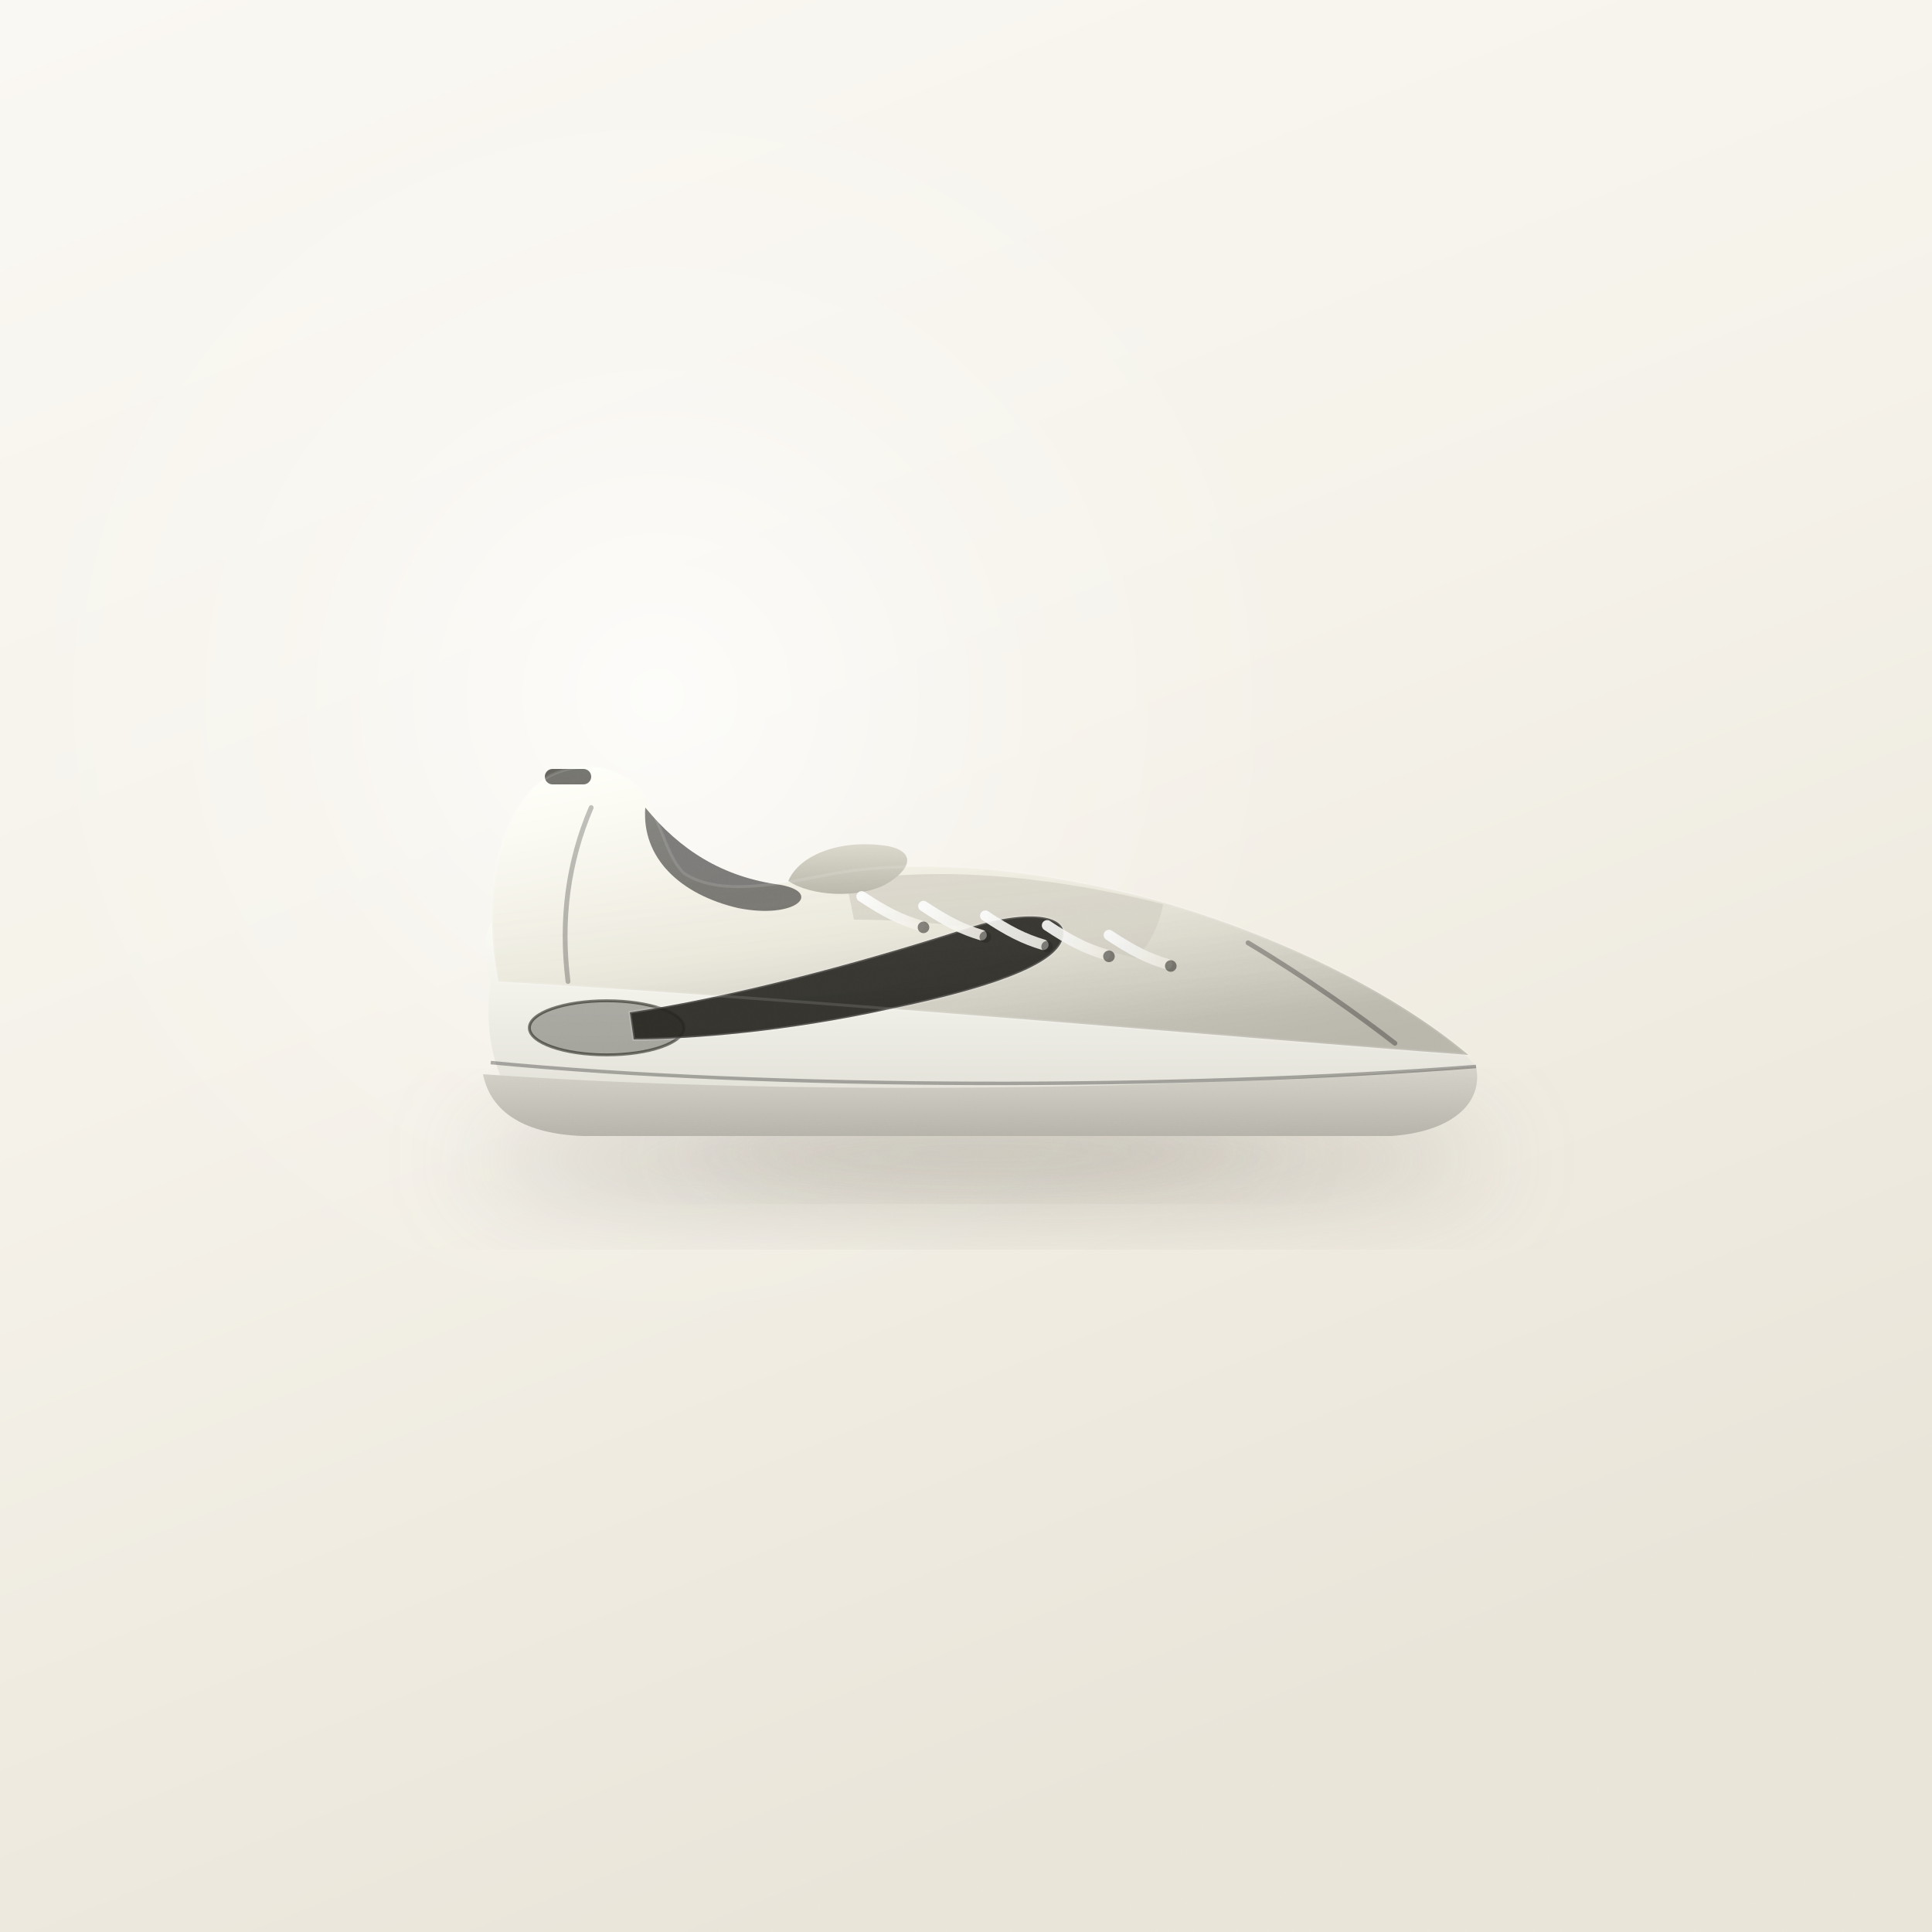
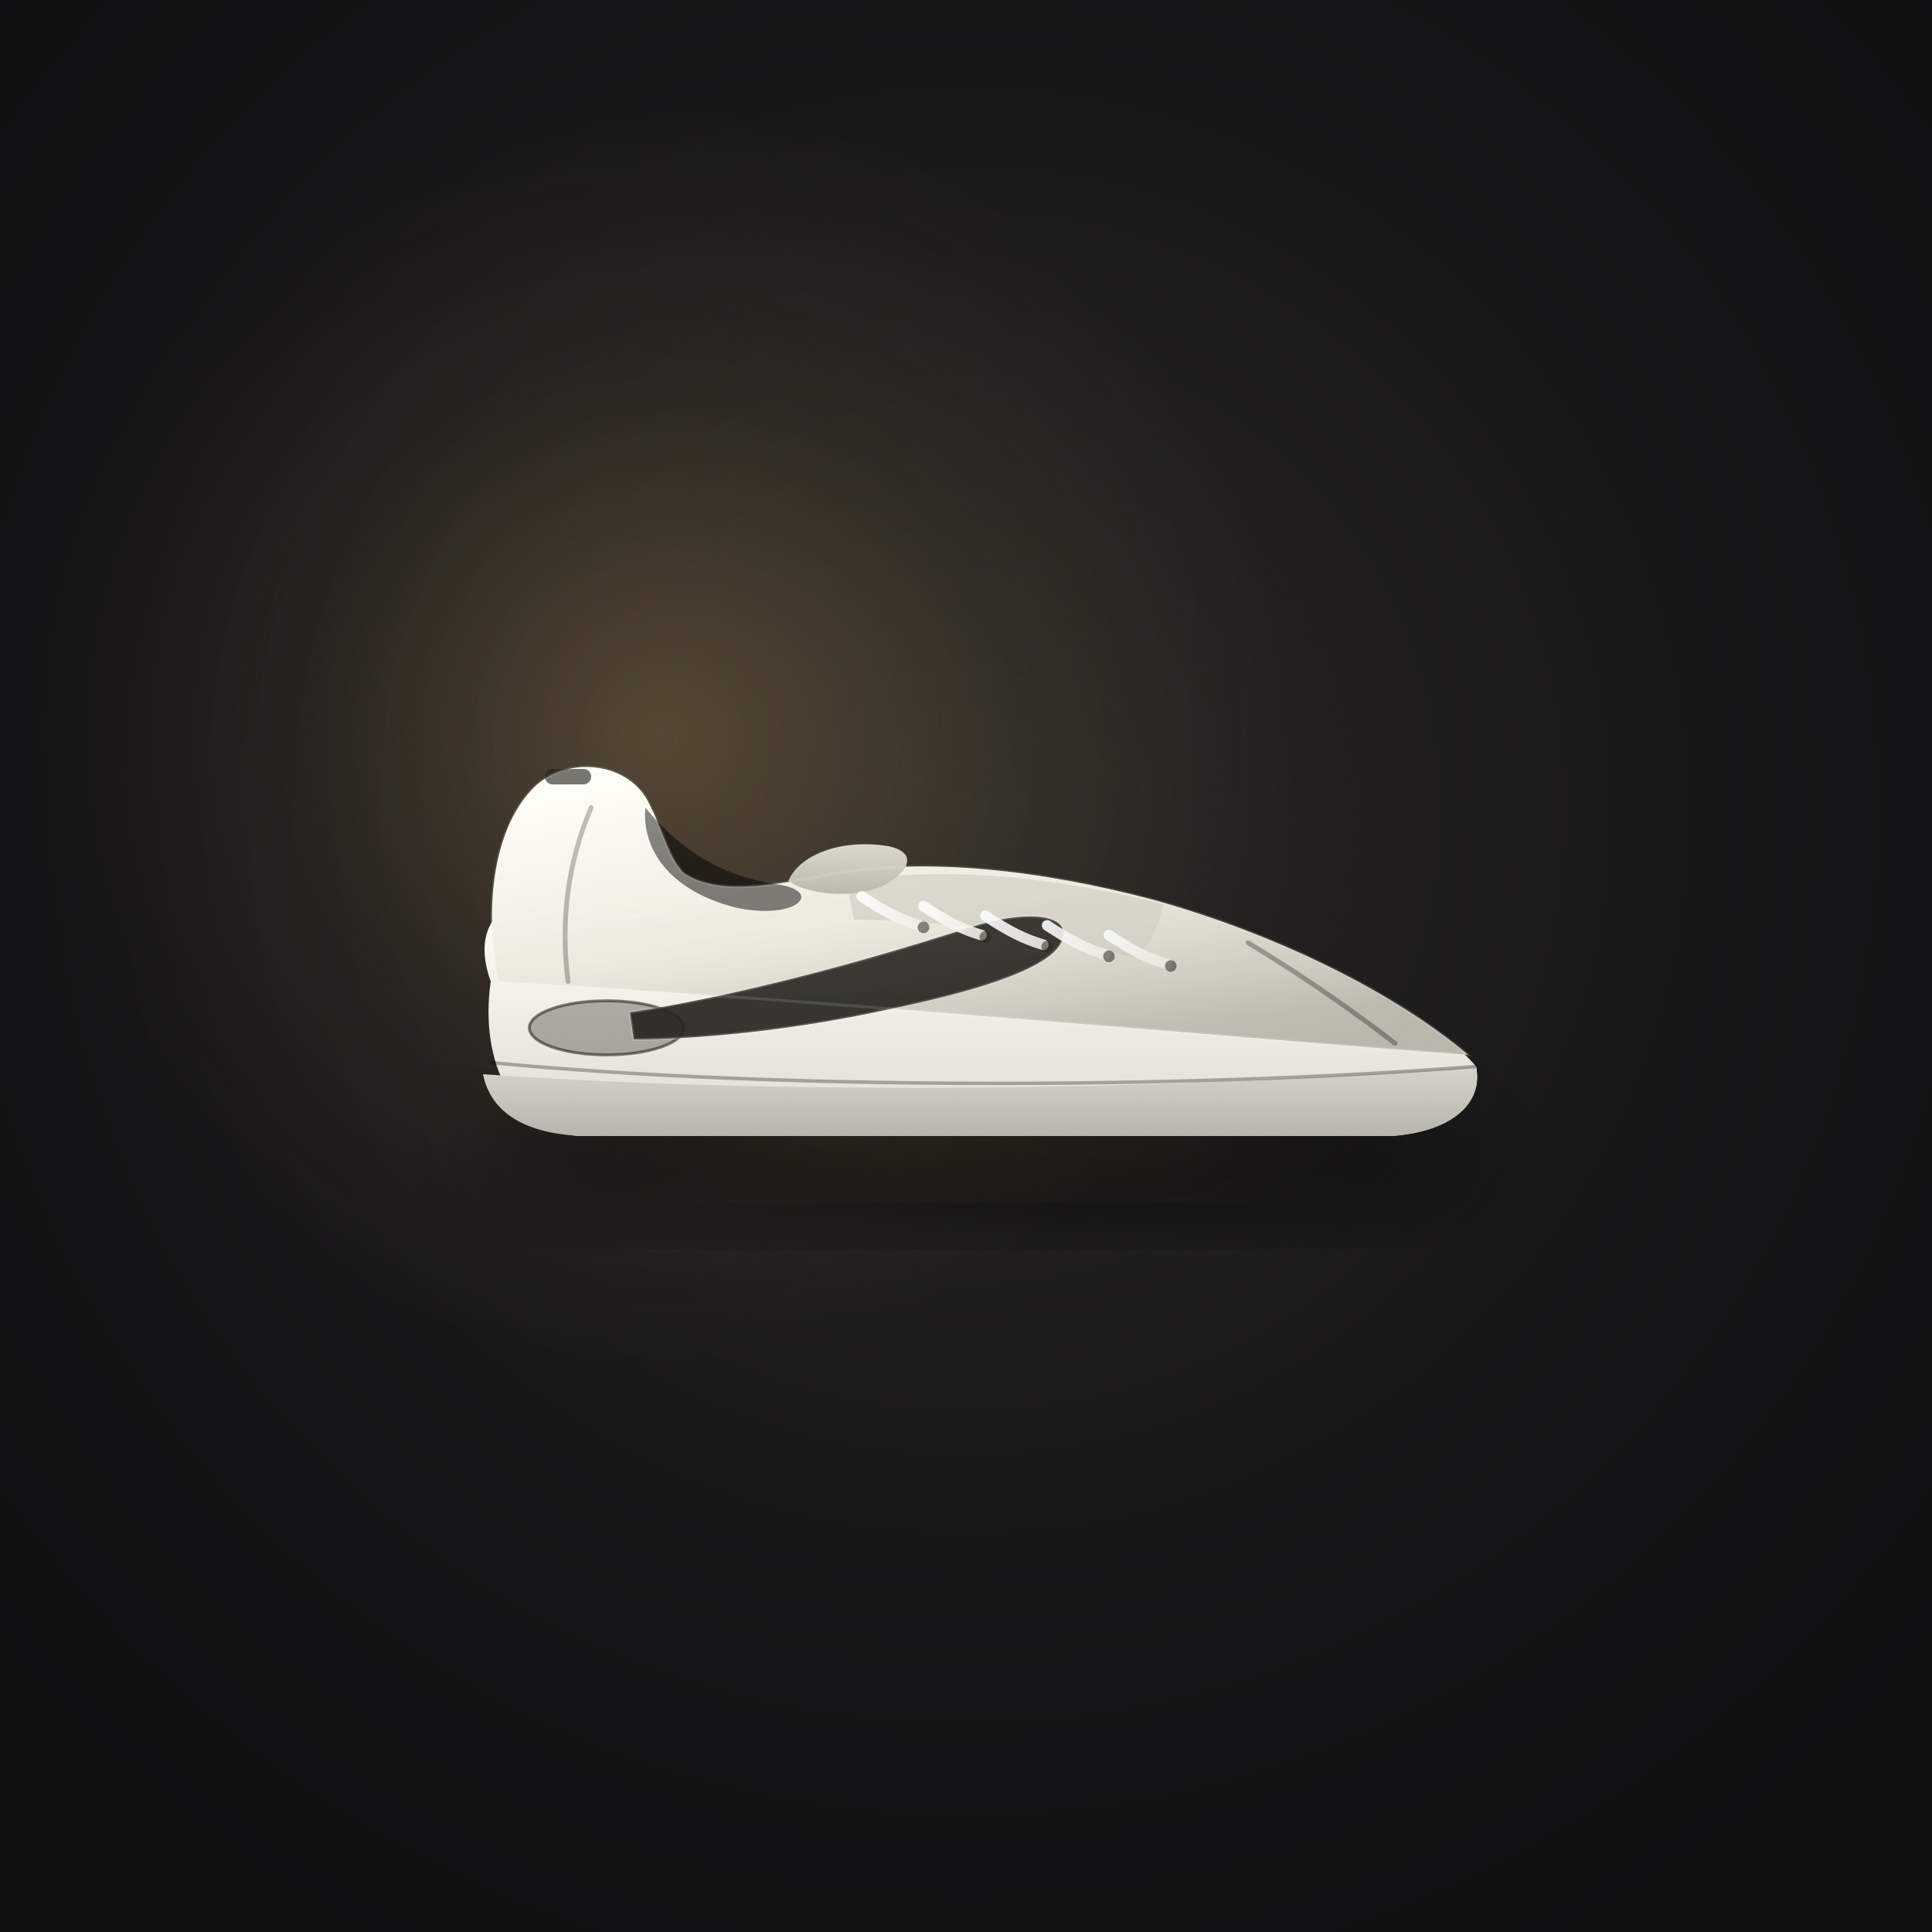
<svg xmlns="http://www.w3.org/2000/svg" viewBox="0 0 1000 1000" width="1000" height="1000" role="img">
  <defs>
-     <linearGradient id="bg" x1="0" y1="0" x2="0.4" y2="1">
-       <stop offset="0" stop-color="#faf8f3" />
-       <stop offset="0.5" stop-color="#f5f2ea" />
-       <stop offset="1" stop-color="#eae5d9" />
-     </linearGradient>
+     <radialGradient id="bg" cx="0.5" cy="0.42" r="0.72">
+       <stop offset="0" stop-color="#2a2825" />
+       <stop offset="0.62" stop-color="#151416" />
+       <stop offset="1" stop-color="#0f0f10" />
+     </radialGradient>
    <radialGradient id="bloom">
-       <stop offset="0" stop-color="#ffffff" stop-opacity="0.75" />
-       <stop offset="0.55" stop-color="#ffffff" stop-opacity="0.2" />
-       <stop offset="1" stop-color="#ffffff" stop-opacity="0" />
+       <stop offset="0" stop-color="#c9a063" stop-opacity="0.3" />
+       <stop offset="0.55" stop-color="#c9a063" stop-opacity="0.08" />
+       <stop offset="1" stop-color="#c9a063" stop-opacity="0" />
    </radialGradient>
    <linearGradient id="upperGrad" x1="0.1" y1="0" x2="0.8" y2="1">
      <stop offset="0" stop-color="#fffff8" />
      <stop offset="0.5" stop-color="#edeade" />
      <stop offset="1" stop-color="#cbc8bc" />
    </linearGradient>
    <linearGradient id="midGrad" x1="0" y1="0" x2="0" y2="1">
      <stop offset="0" stop-color="#fffffa" />
      <stop offset="1" stop-color="#dedcd2" />
    </linearGradient>
    <linearGradient id="soleGrad" x1="0" y1="0" x2="0" y2="1">
      <stop offset="0" stop-color="#d6d4ca" />
      <stop offset="1" stop-color="#b6b4aa" />
    </linearGradient>
    <linearGradient id="collarGrad" x1="0" y1="0" x2="0" y2="1">
      <stop offset="0" stop-color="#dbd8cc" />
      <stop offset="1" stop-color="#b9b6aa" />
    </linearGradient>
    <linearGradient id="lace" x1="0" y1="0" x2="1" y2="0">
      <stop offset="0" stop-color="#ffffff" />
      <stop offset="1" stop-color="#f4f2e8" />
    </linearGradient>
    <linearGradient id="sheen" x1="0" y1="0" x2="0.3" y2="1">
      <stop offset="0" stop-color="#ffffff" stop-opacity="0.22" />
      <stop offset="0.45" stop-color="#ffffff" stop-opacity="0.02" />
      <stop offset="1" stop-color="#000000" stop-opacity="0.18" />
    </linearGradient>
    <filter id="soft" x="-40%" y="-40%" width="180%" height="180%">
      <feGaussianBlur stdDeviation="26" />
    </filter>
    <filter id="grain">
      <feTurbulence type="fractalNoise" baseFrequency="0.9" numOctaves="3" seed="6" />
      <feColorMatrix type="saturate" values="0" />
    </filter>
  </defs>
  <rect width="1000" height="1000" fill="url(#bg)" />
-   <circle cx="340" cy="360" r="340" fill="url(#bloom)" />
-   <ellipse cx="508" cy="600" rx="262" ry="26" fill="#8a8378" opacity="0.34" filter="url(#soft)" />
-   <ellipse cx="508" cy="596" rx="150" ry="15" fill="#6b6459" opacity="0.24" filter="url(#soft)" />
+   <circle cx="340" cy="380" r="330" fill="url(#bloom)" />
+   <ellipse cx="508" cy="600" rx="262" ry="26" fill="#000" opacity="0.6" filter="url(#soft)" />
+   <ellipse cx="508" cy="594" rx="160" ry="16" fill="#c9a063" opacity="0.14" filter="url(#soft)" />
  <g transform="">
    <g transform="">
      <g transform="rotate(0 500 500)">
        <g transform="translate(150 250)">
          <path d="M104 258 C94 230, 108 214, 138 212 L470 242 C545 256, 596 280, 614 302 C618 322, 600 336, 570 338 L150 338 C116 336, 98 300, 104 258 Z" fill="url(#midGrad)" />
          <ellipse cx="164" cy="282" rx="40" ry="14" fill="#26251f" opacity="0.35" />
          <ellipse cx="164" cy="282" rx="40" ry="14" fill="none" stroke="#26251f" stroke-opacity="0.6" stroke-width="1.5" />
          <path d="M100 306 C104 326, 122 337, 152 338 L570 338 C600 336, 618 322, 614 302 C440 316, 240 316, 100 306 Z" fill="url(#soleGrad)" />
          <path d="M104 300 C250 314, 460 314, 614 302" fill="none" stroke="#000" stroke-opacity="0.3" stroke-width="1.8" />
          <path d="M108 258 C100 218, 106 176, 128 156 C146 141, 176 145, 186 166 C194 182, 196 194, 204 202 C222 214, 252 208, 282 202 C330 194, 388 200, 448 216 C512 234, 572 264, 610 296 C500 288, 280 268, 108 258 Z" fill="url(#upperGrad)" />
          <path d="M288 206 C340 198, 396 204, 452 218 C450 230, 444 240, 438 246 C384 232, 330 226, 292 226 Z" fill="#d7d4c8" opacity="0.85" />
          <path d="M176 274 C228 266, 290 250, 352 230 C384 220, 404 224, 400 236 C396 250, 360 262, 312 272 C258 284, 208 288, 178 288 Z" fill="#26251f" opacity="0.92" />
          <path d="M176 274 C228 266, 290 250, 352 230 C384 220, 404 224, 400 236 C396 250, 360 262, 312 272 C258 284, 208 288, 178 288 Z" fill="none" stroke="#fff" stroke-opacity="0.16" stroke-width="1.5" />
          <path d="M496 238 C526 256, 554 276, 572 290" fill="none" stroke="#000" stroke-opacity="0.3" stroke-width="2.5" stroke-linecap="round" />
          <path d="M156 168 C144 196, 140 226, 144 258" fill="none" stroke="#000" stroke-opacity="0.26" stroke-width="2.5" stroke-linecap="round" />
          <path d="M258 206 C264 192, 286 184, 310 188 C324 191, 322 200, 308 208 C294 215, 270 214, 258 206 Z" fill="url(#collarGrad)" />
          <path d="M184 168 C202 190, 224 204, 254 208 C276 212, 262 226, 232 220 C202 213, 182 194, 184 168 Z" fill="#000" fill-opacity="0.5" />
          <path d="M296 214 C308 222, 316 226, 326 229" stroke="url(#lace)" stroke-width="5.5" stroke-linecap="round" fill="none" opacity="0.9" />
          <circle cx="328" cy="230" r="3" fill="#24231f" opacity="0.55" />
          <path d="M328 219 C340 227, 348 231, 358 234" stroke="url(#lace)" stroke-width="5.5" stroke-linecap="round" fill="none" opacity="0.9" />
          <circle cx="360" cy="235" r="3" fill="#24231f" opacity="0.55" />
          <path d="M360 224 C372 232, 380 236, 390 239" stroke="url(#lace)" stroke-width="5.5" stroke-linecap="round" fill="none" opacity="0.9" />
          <circle cx="392" cy="240" r="3" fill="#24231f" opacity="0.55" />
          <path d="M392 229 C404 237, 412 241, 422 244" stroke="url(#lace)" stroke-width="5.5" stroke-linecap="round" fill="none" opacity="0.9" />
          <circle cx="424" cy="245" r="3" fill="#24231f" opacity="0.55" />
          <path d="M424 234 C436 242, 444 246, 454 249" stroke="url(#lace)" stroke-width="5.5" stroke-linecap="round" fill="none" opacity="0.9" />
          <circle cx="456" cy="250" r="3" fill="#24231f" opacity="0.55" />
          <rect x="132" y="148" width="24" height="8" rx="4" fill="#26251f" opacity="0.7" />
          <path d="M108 258 C100 218, 106 176, 128 156 C146 141, 176 145, 186 166 C194 182, 196 194, 204 202 C222 214, 252 208, 282 202 C330 194, 388 200, 448 216 C512 234, 572 264, 610 296 C500 288, 280 268, 108 258 Z" fill="url(#sheen)" opacity="0.5" />
          <path d="M108 258 C100 218, 106 176, 128 156 C146 141, 176 145, 186 166 C194 182, 196 194, 204 202 C222 214, 252 208, 282 202 C330 194, 388 200, 448 216 C512 234, 572 264, 610 296 C500 288, 280 268, 108 258 Z" fill="none" stroke="#fff" stroke-opacity="0.12" stroke-width="1.5" />
        </g>
      </g>
    </g>
  </g>
  <rect width="1000" height="1000" filter="url(#grain)" opacity="0.045" style="mix-blend-mode:overlay" />
</svg>
